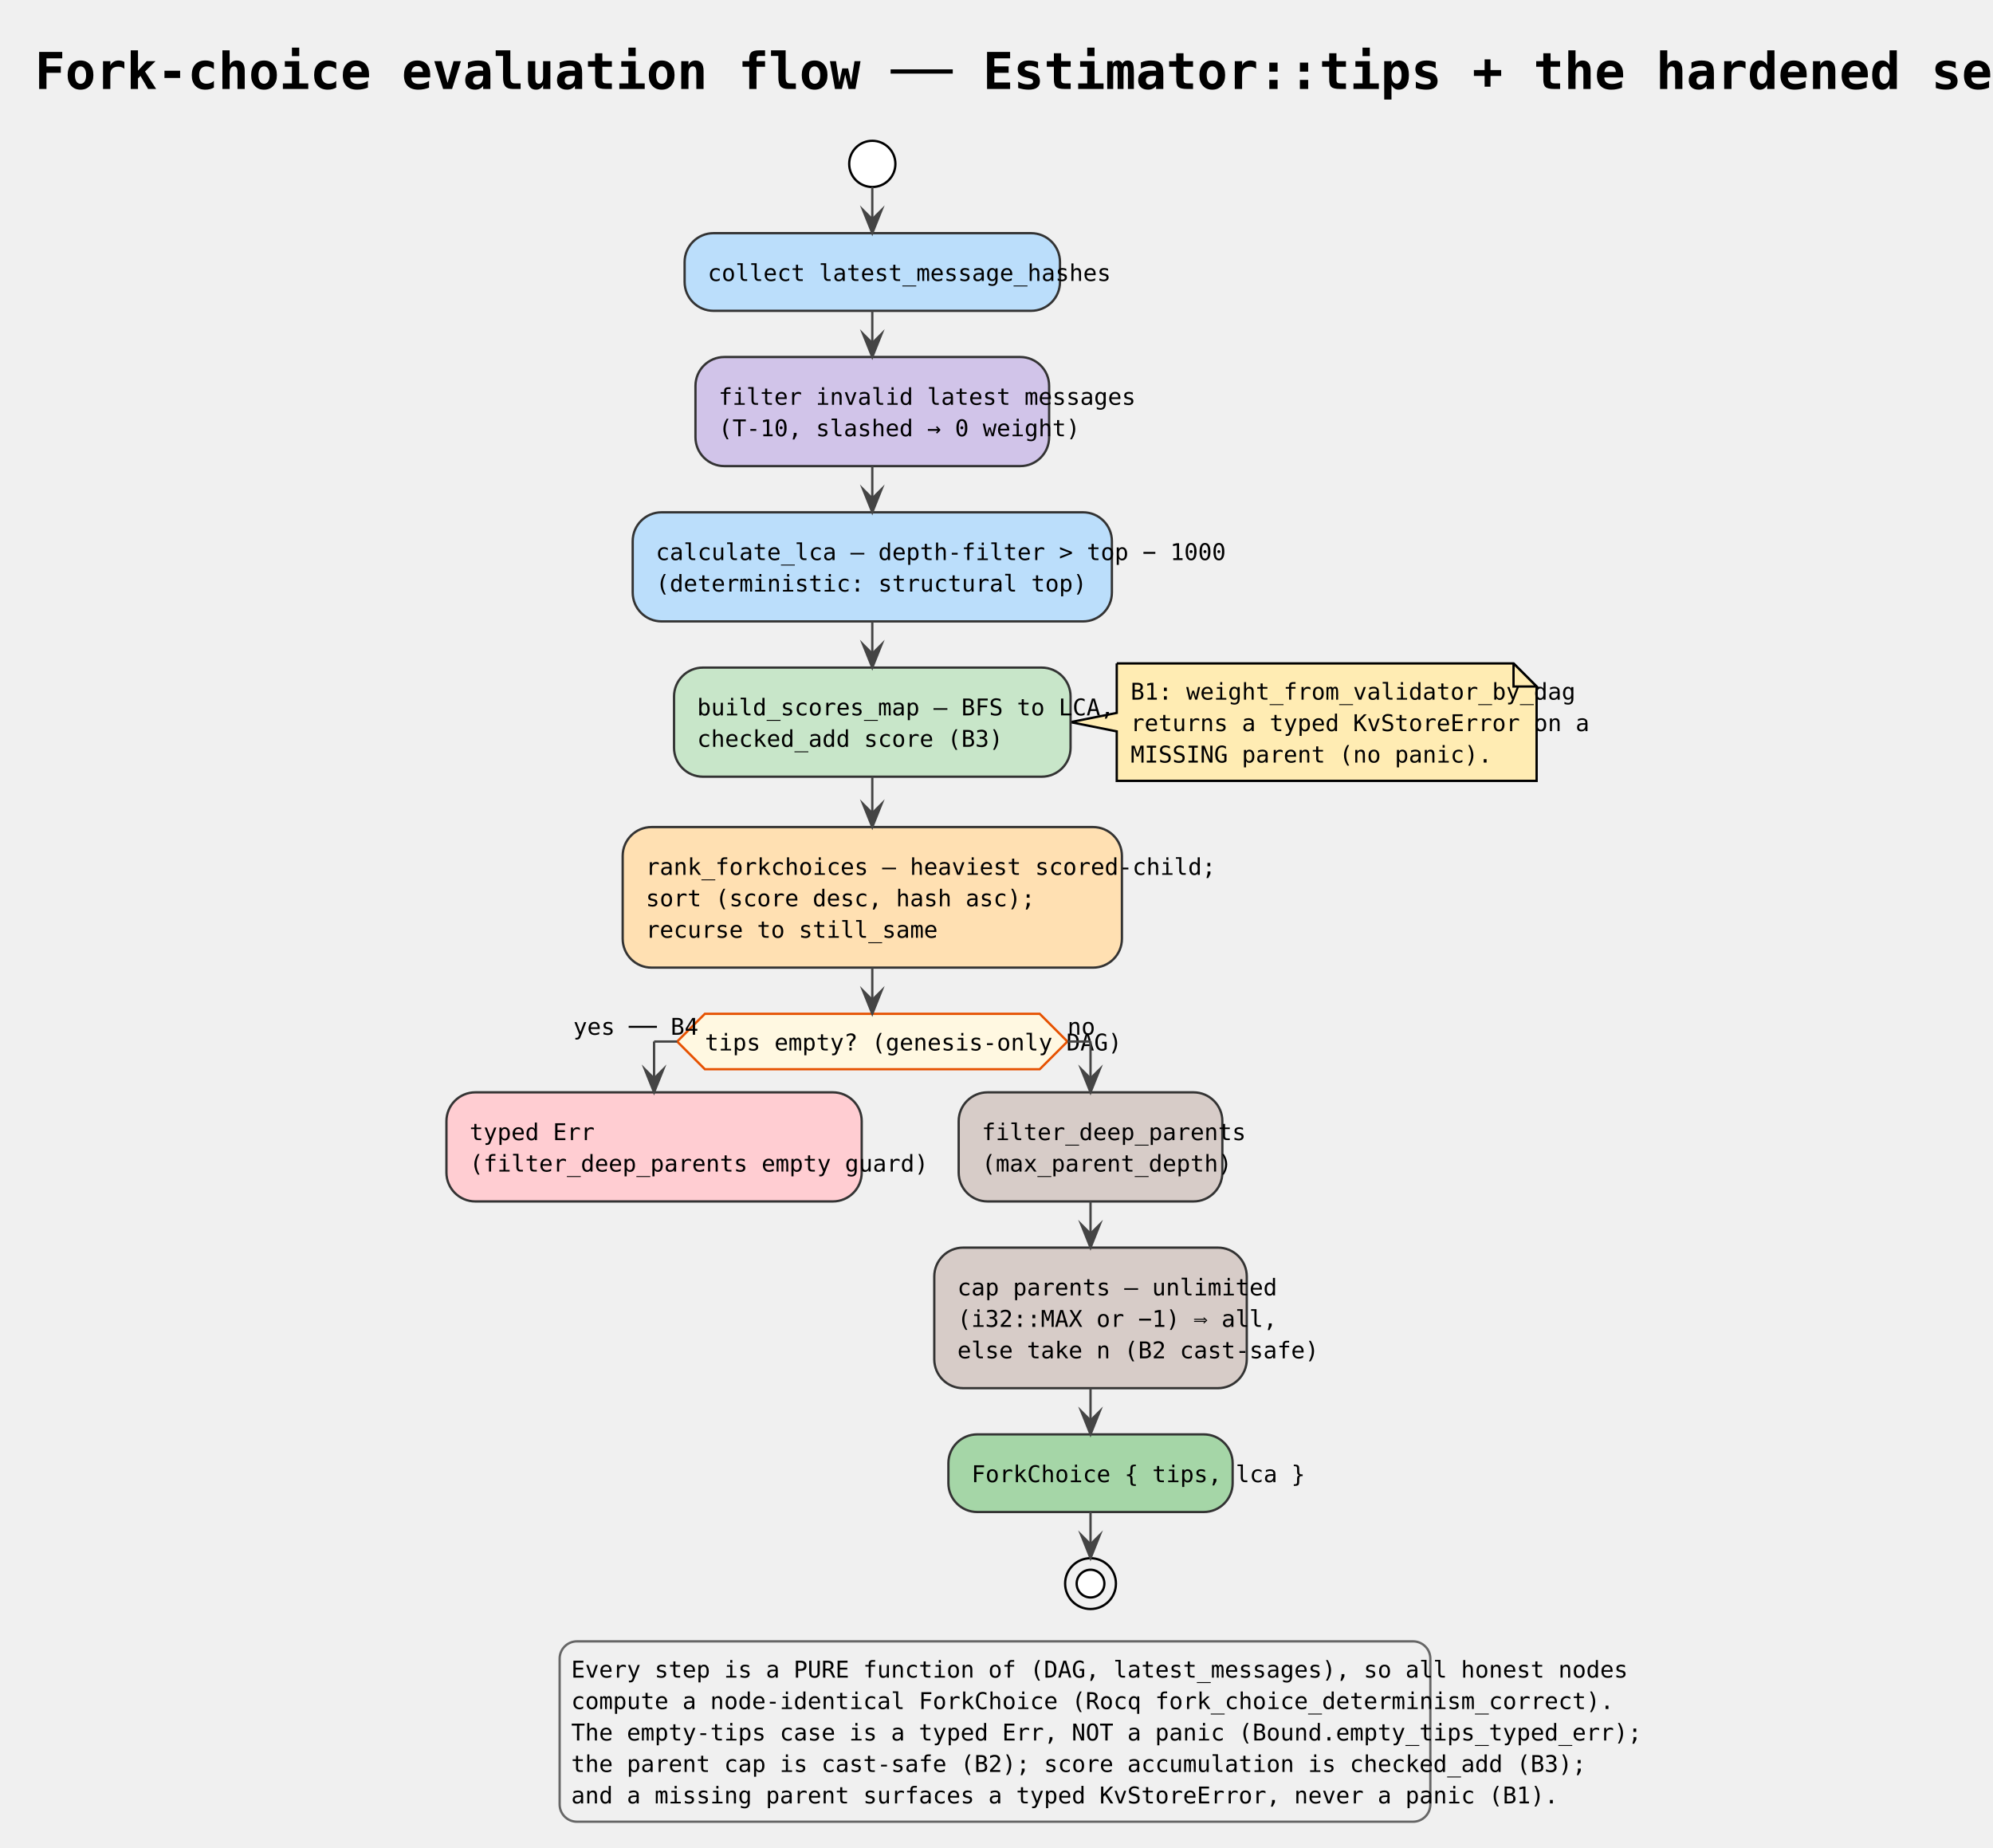
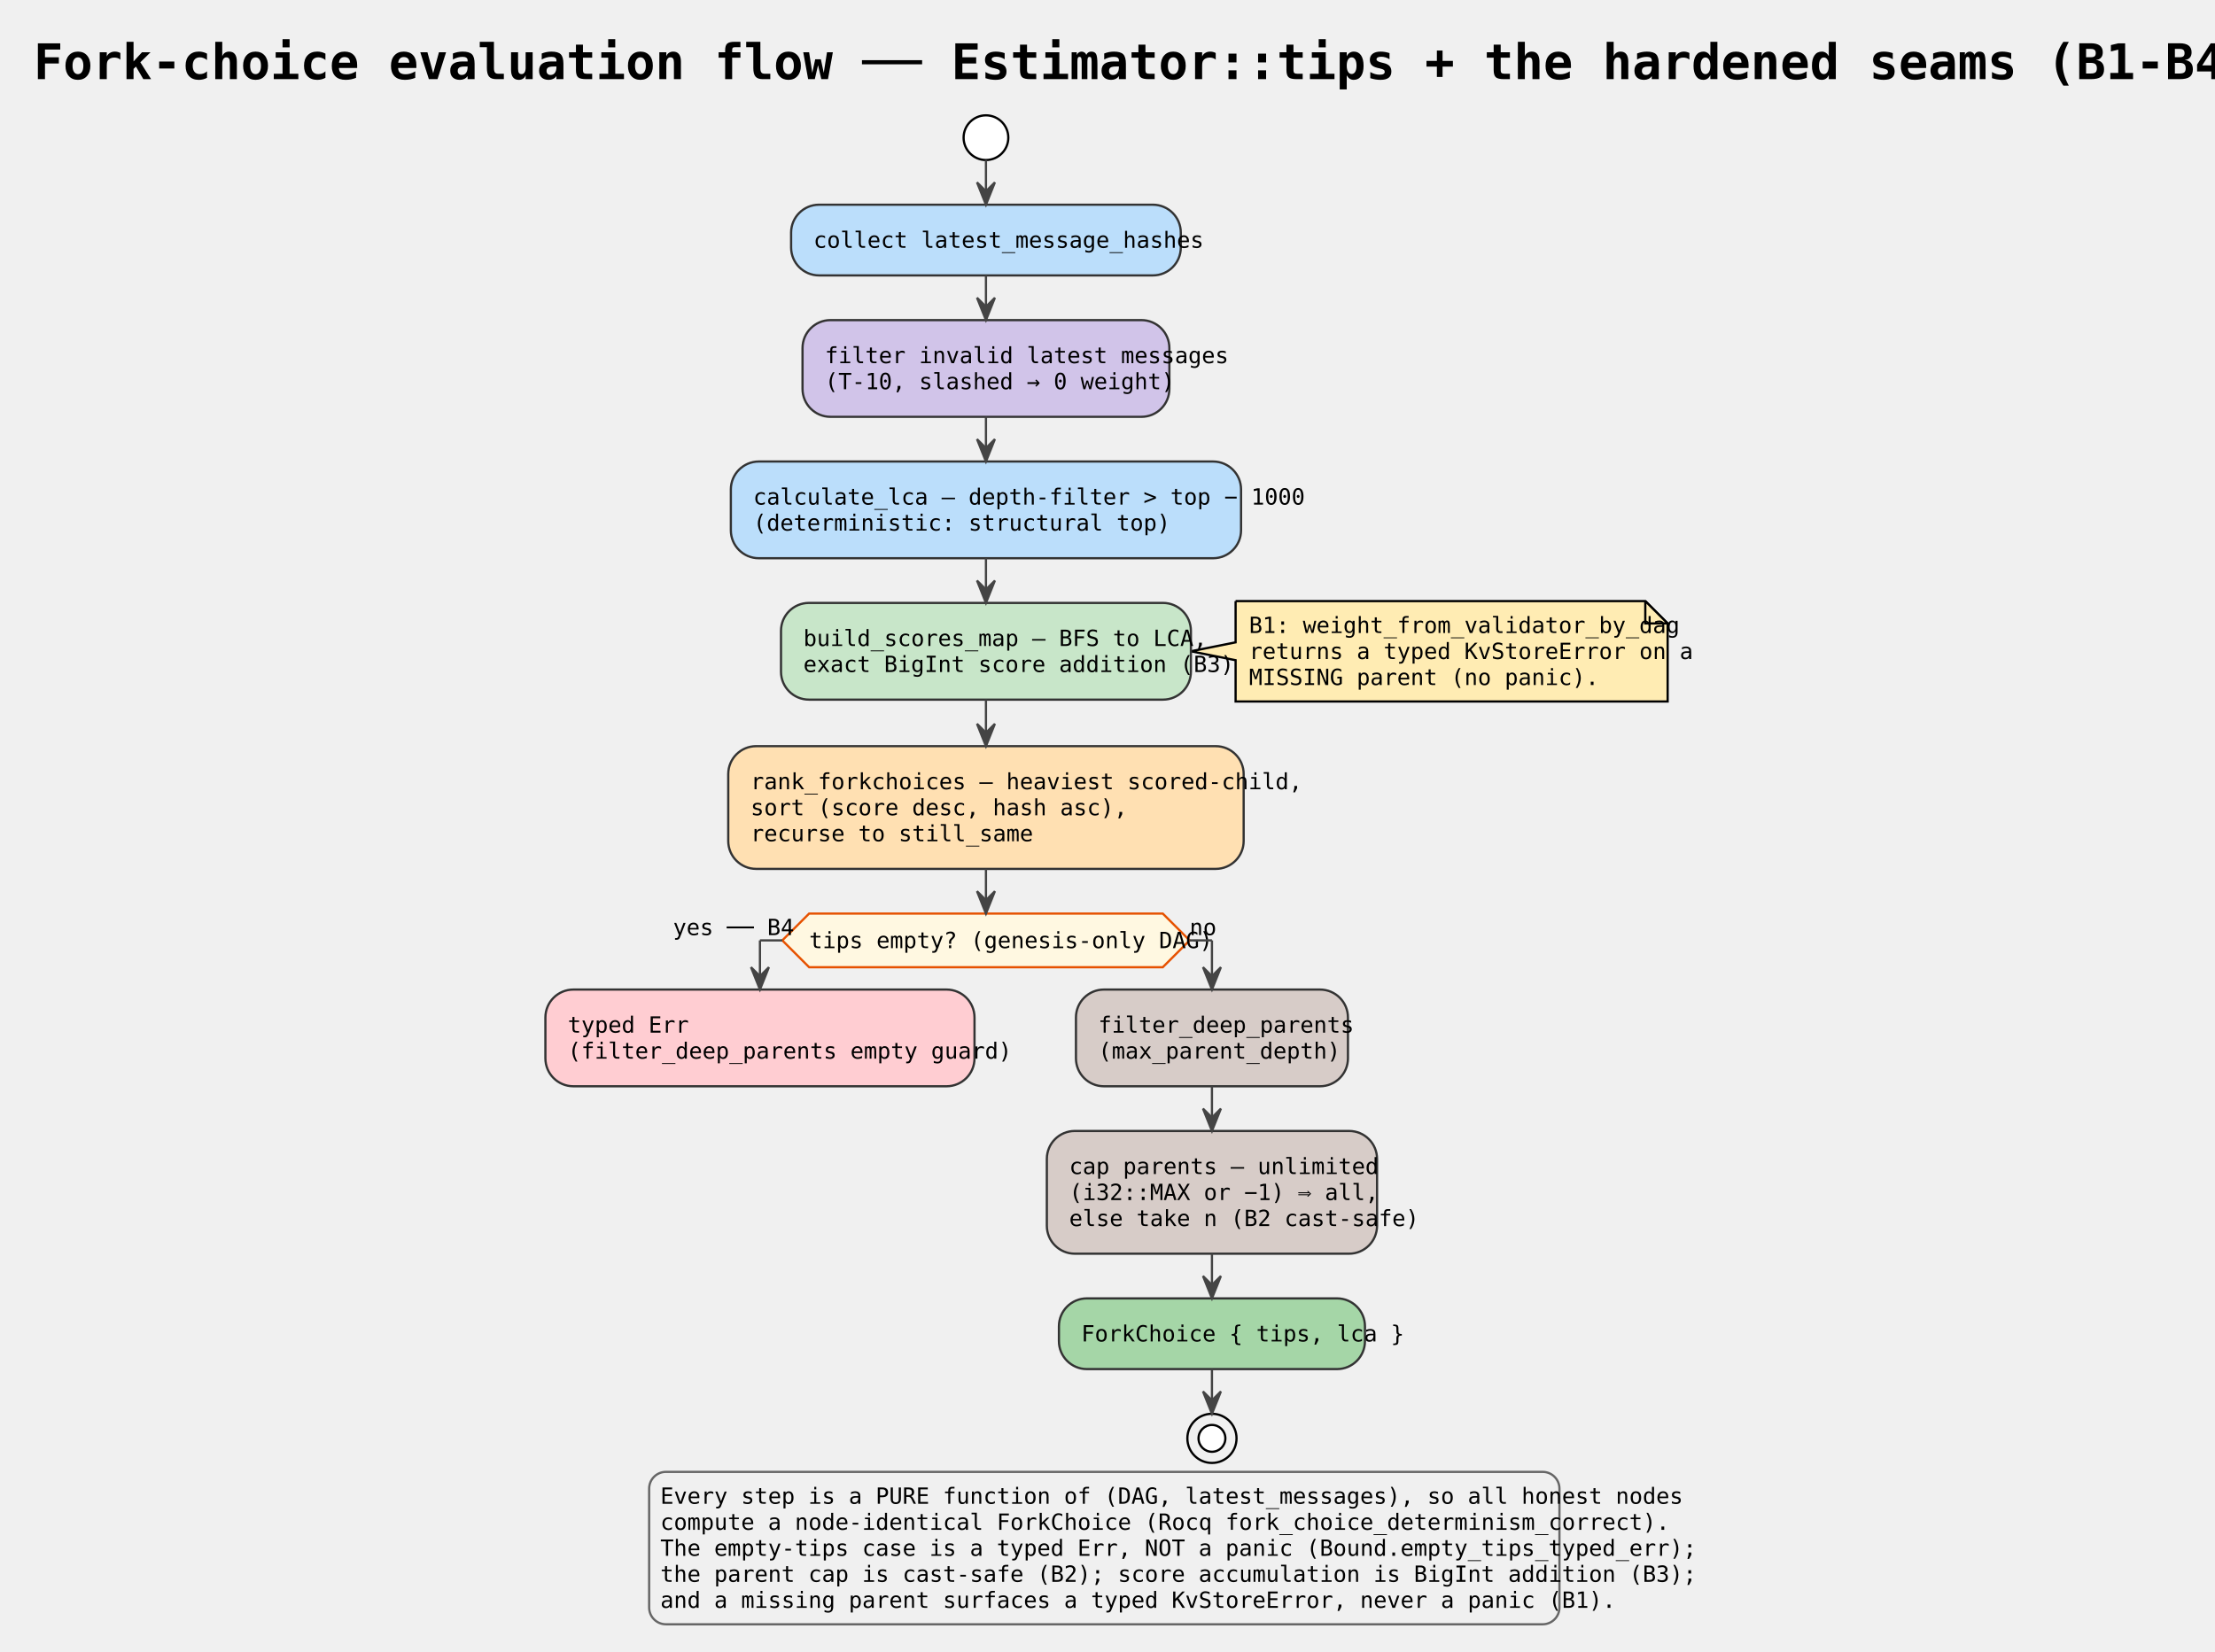
- <svg xmlns="http://www.w3.org/2000/svg" contentStyleType="text/css" data-diagram-type="ACTIVITY" height="800px" preserveAspectRatio="none" style="width:863px;height:800px;background:#FFFFFF;" version="1.1" viewBox="0 0 863 800" width="863px" zoomAndPan="magnify">
+ <svg xmlns="http://www.w3.org/2000/svg" contentStyleType="text/css" data-diagram-type="ACTIVITY" height="739px" preserveAspectRatio="none" style="width:991px;height:739px;background:#FFFFFF;" version="1.1" viewBox="0 0 991 739" width="991px" zoomAndPan="magnify">
  <defs />
  <g>
-     <g class="title" data-source-line="38">
-       <text fill="#000000" font-family="'monospace'" font-size="22" font-weight="700" lengthAdjust="spacing" textLength="831.693" x="15" y="38.518">Fork-choice evaluation flow ── Estimator::tips + the hardened seams (B1-B4)</text>
+     <g class="title" data-source-line="17">
+       <text fill="#000000" font-family="'monospace'" font-size="22" font-weight="bold" lengthAdjust="spacing" textLength="958.128" x="15" y="35.421">Fork-choice evaluation flow ── Estimator::tips + the hardened seams (B1-B4)</text>
    </g>
-     <ellipse cx="377.719" cy="70.964" fill="#FFFFFF" rx="10" ry="10" style="stroke:#000000;stroke-width:1;" />
-     <rect fill="#BBDEFB" height="33.62" rx="12.5" ry="12.5" style="stroke:#333333;stroke-width:1;" width="162.54" x="296.449" y="100.964" />
-     <text fill="#000000" font-family="'monospace'" font-size="10" lengthAdjust="spacing" textLength="142.54" x="306.449" y="121.654">collect latest_message_hashes</text>
-     <rect fill="#D1C4E9" height="47.24" rx="12.5" ry="12.5" style="stroke:#333333;stroke-width:1;" width="153.14" x="301.149" y="154.584" />
-     <text fill="#000000" font-family="'monospace'" font-size="10" lengthAdjust="spacing" textLength="133.14" x="311.149" y="175.274">filter invalid latest messages</text>
-     <text fill="#000000" font-family="'monospace'" font-size="10" lengthAdjust="spacing" textLength="121.159" x="311.149" y="188.894">(T-10, slashed → 0 weight)</text>
-     <rect fill="#BBDEFB" height="47.24" rx="12.5" ry="12.5" style="stroke:#333333;stroke-width:1;" width="207.5" x="273.969" y="221.824" />
-     <text fill="#000000" font-family="'monospace'" font-size="10" lengthAdjust="spacing" textLength="187.5" x="283.969" y="242.514">calculate_lca — depth-filter &gt; top − 1000</text>
-     <text fill="#000000" font-family="'monospace'" font-size="10" lengthAdjust="spacing" textLength="136.95" x="283.969" y="256.134">(deterministic: structural top)</text>
-     <path d="M483.569,287.254 L483.569,308.684 L463.569,312.684 L483.569,316.684 L483.569,338.114 A0,0 0 0 0 483.569,338.114 L665.379,338.114 A0,0 0 0 0 665.379,338.114 L665.379,297.254 L655.379,287.254 L483.569,287.254 A0,0 0 0 0 483.569,287.254" fill="#FFECB3" style="stroke:#000000;stroke-width:1;" />
-     <path d="M655.379,287.254 L655.379,297.254 L665.379,297.254 L655.379,287.254" fill="#FFECB3" style="stroke:#000000;stroke-width:1;" />
-     <text fill="#000000" font-family="'monospace'" font-size="10" lengthAdjust="spacing" textLength="160.81" x="489.569" y="302.944">B1: weight_from_validator_by_dag</text>
-     <text fill="#000000" font-family="'monospace'" font-size="10" lengthAdjust="spacing" textLength="157.95" x="489.569" y="316.564">returns a typed KvStoreError on a</text>
-     <text fill="#000000" font-family="'monospace'" font-size="10" lengthAdjust="spacing" textLength="127.06" x="489.569" y="330.184">MISSING parent (no panic).</text>
-     <rect fill="#C8E6C9" height="47.24" rx="12.5" ry="12.5" style="stroke:#333333;stroke-width:1;" width="171.7" x="291.869" y="289.064" />
-     <text fill="#000000" font-family="'monospace'" font-size="10" lengthAdjust="spacing" textLength="151.7" x="301.869" y="309.754">build_scores_map — BFS to LCA,</text>
-     <text fill="#000000" font-family="'monospace'" font-size="10" lengthAdjust="spacing" textLength="109.73" x="301.869" y="323.374">checked_add score (B3)</text>
-     <rect fill="#FFE0B2" height="60.86" rx="12.5" ry="12.5" style="stroke:#333333;stroke-width:1;" width="216.18" x="269.629" y="358.114" />
-     <text fill="#000000" font-family="'monospace'" font-size="10" lengthAdjust="spacing" textLength="196.18" x="279.629" y="378.804">rank_forkchoices — heaviest scored-child;</text>
-     <text fill="#000000" font-family="'monospace'" font-size="10" lengthAdjust="spacing" textLength="125.09" x="279.629" y="392.424">sort (score desc, hash asc);</text>
-     <text fill="#000000" font-family="'monospace'" font-size="10" lengthAdjust="spacing" textLength="96.14" x="279.629" y="406.044">recurse to still_same</text>
-     <polygon fill="#FFF8E1" points="305.224,438.974,450.214,438.974,462.214,450.974,450.214,462.974,305.224,462.974,293.224,450.974,305.224,438.974" style="stroke:#E65100;stroke-width:1;stroke-linejoin:miter;stroke-miterlimit:10;" />
-     <text fill="#000000" font-family="'monospace'" font-size="10" lengthAdjust="spacing" textLength="144.99" x="305.224" y="454.854">tips empty? (genesis-only DAG)</text>
-     <text fill="#000000" font-family="'monospace'" font-size="10" lengthAdjust="spacing" textLength="44.991" x="248.233" y="448.044">yes ── B4</text>
-     <text fill="#000000" font-family="'monospace'" font-size="10" lengthAdjust="spacing" textLength="12.23" x="462.214" y="448.044">no</text>
-     <rect fill="#FFCDD2" height="47.24" rx="12.5" ry="12.5" style="stroke:#333333;stroke-width:1;" width="179.82" x="193.314" y="472.974" />
-     <text fill="#000000" font-family="'monospace'" font-size="10" lengthAdjust="spacing" textLength="43.07" x="203.314" y="493.664">typed Err</text>
-     <text fill="#000000" font-family="'monospace'" font-size="10" lengthAdjust="spacing" textLength="159.82" x="203.314" y="507.284">(filter_deep_parents empty guard)</text>
-     <rect fill="#D7CCC8" height="47.24" rx="12.5" ry="12.5" style="stroke:#333333;stroke-width:1;" width="114.18" x="415.124" y="472.974" />
-     <text fill="#000000" font-family="'monospace'" font-size="10" lengthAdjust="spacing" textLength="90.55" x="425.124" y="493.664">filter_deep_parents</text>
-     <text fill="#000000" font-family="'monospace'" font-size="10" lengthAdjust="spacing" textLength="94.18" x="425.124" y="507.284">(max_parent_depth)</text>
-     <rect fill="#D7CCC8" height="60.86" rx="12.5" ry="12.5" style="stroke:#333333;stroke-width:1;" width="135.32" x="404.554" y="540.214" />
-     <text fill="#000000" font-family="'monospace'" font-size="10" lengthAdjust="spacing" textLength="115.32" x="414.554" y="560.904">cap parents — unlimited</text>
-     <text fill="#000000" font-family="'monospace'" font-size="10" lengthAdjust="spacing" textLength="106.506" x="414.554" y="574.524">(i32::MAX or −1) ⟹ all,</text>
-     <text fill="#000000" font-family="'monospace'" font-size="10" lengthAdjust="spacing" textLength="115.16" x="414.554" y="588.144">else take n (B2 cast-safe)</text>
-     <rect fill="#A5D6A7" height="33.62" rx="12.5" ry="12.5" style="stroke:#333333;stroke-width:1;" width="123.08" x="410.674" y="621.074" />
-     <text fill="#000000" font-family="'monospace'" font-size="10" lengthAdjust="spacing" textLength="103.08" x="420.674" y="641.764">ForkChoice { tips, lca }</text>
-     <ellipse cx="472.214" cy="685.694" fill="none" rx="11" ry="11" style="stroke:#000000;stroke-width:1;" />
-     <ellipse cx="472.214" cy="685.694" fill="#FFFFFF" rx="6" ry="6" style="stroke:#000000;stroke-width:1;" />
-     <line style="stroke:#444444;stroke-width:1;" x1="377.719" x2="377.719" y1="80.964" y2="100.964" />
-     <polygon fill="#444444" points="373.719,90.964,377.719,100.964,381.719,90.964,377.719,94.964" style="stroke:#444444;stroke-width:1;stroke-linejoin:miter;stroke-miterlimit:10;" />
-     <line style="stroke:#444444;stroke-width:1;" x1="377.719" x2="377.719" y1="134.584" y2="154.584" />
-     <polygon fill="#444444" points="373.719,144.584,377.719,154.584,381.719,144.584,377.719,148.584" style="stroke:#444444;stroke-width:1;stroke-linejoin:miter;stroke-miterlimit:10;" />
-     <line style="stroke:#444444;stroke-width:1;" x1="377.719" x2="377.719" y1="201.824" y2="221.824" />
-     <polygon fill="#444444" points="373.719,211.824,377.719,221.824,381.719,211.824,377.719,215.824" style="stroke:#444444;stroke-width:1;stroke-linejoin:miter;stroke-miterlimit:10;" />
-     <line style="stroke:#444444;stroke-width:1;" x1="377.719" x2="377.719" y1="269.064" y2="289.064" />
-     <polygon fill="#444444" points="373.719,279.064,377.719,289.064,381.719,279.064,377.719,283.064" style="stroke:#444444;stroke-width:1;stroke-linejoin:miter;stroke-miterlimit:10;" />
-     <line style="stroke:#444444;stroke-width:1;" x1="377.719" x2="377.719" y1="336.304" y2="358.114" />
-     <polygon fill="#444444" points="373.719,348.114,377.719,358.114,381.719,348.114,377.719,352.114" style="stroke:#444444;stroke-width:1;stroke-linejoin:miter;stroke-miterlimit:10;" />
-     <line style="stroke:#444444;stroke-width:1;" x1="472.214" x2="472.214" y1="520.214" y2="540.214" />
-     <polygon fill="#444444" points="468.214,530.214,472.214,540.214,476.214,530.214,472.214,534.214" style="stroke:#444444;stroke-width:1;stroke-linejoin:miter;stroke-miterlimit:10;" />
-     <line style="stroke:#444444;stroke-width:1;" x1="472.214" x2="472.214" y1="601.074" y2="621.074" />
-     <polygon fill="#444444" points="468.214,611.074,472.214,621.074,476.214,611.074,472.214,615.074" style="stroke:#444444;stroke-width:1;stroke-linejoin:miter;stroke-miterlimit:10;" />
-     <line style="stroke:#444444;stroke-width:1;" x1="472.214" x2="472.214" y1="654.694" y2="674.694" />
-     <polygon fill="#444444" points="468.214,664.694,472.214,674.694,476.214,664.694,472.214,668.694" style="stroke:#444444;stroke-width:1;stroke-linejoin:miter;stroke-miterlimit:10;" />
-     <line style="stroke:#444444;stroke-width:1;" x1="293.224" x2="283.224" y1="450.974" y2="450.974" />
-     <line style="stroke:#444444;stroke-width:1;" x1="283.224" x2="283.224" y1="450.974" y2="472.974" />
-     <polygon fill="#444444" points="279.224,462.974,283.224,472.974,287.224,462.974,283.224,466.974" style="stroke:#444444;stroke-width:1;stroke-linejoin:miter;stroke-miterlimit:10;" />
-     <line style="stroke:#444444;stroke-width:1;" x1="462.214" x2="472.214" y1="450.974" y2="450.974" />
-     <line style="stroke:#444444;stroke-width:1;" x1="472.214" x2="472.214" y1="450.974" y2="472.974" />
-     <polygon fill="#444444" points="468.214,462.974,472.214,472.974,476.214,462.974,472.214,466.974" style="stroke:#444444;stroke-width:1;stroke-linejoin:miter;stroke-miterlimit:10;" />
-     <line style="stroke:#444444;stroke-width:1;" x1="377.719" x2="377.719" y1="418.974" y2="438.974" />
-     <polygon fill="#444444" points="373.719,428.974,377.719,438.974,381.719,428.974,377.719,432.974" style="stroke:#444444;stroke-width:1;stroke-linejoin:miter;stroke-miterlimit:10;" />
-     <g class="legend" data-source-line="72">
-       <rect fill="none" height="78.1" rx="7.5" ry="7.5" style="stroke:#666666;stroke-width:1;" width="377.03" x="242.332" y="710.694" />
-       <text fill="#000000" font-family="'monospace'" font-size="10" lengthAdjust="spacing" textLength="355.769" x="247.332" y="726.384">Every step is a PURE function of (DAG, latest_messages), so all honest nodes</text>
-       <text fill="#000000" font-family="'monospace'" font-size="10" lengthAdjust="spacing" textLength="367.03" x="247.332" y="740.004">compute a node-identical ForkChoice (Rocq fork_choice_determinism_correct).</text>
-       <text fill="#000000" font-family="'monospace'" font-size="10" lengthAdjust="spacing" textLength="365.72" x="247.332" y="753.624">The empty-tips case is a typed Err, NOT a panic (Bound.empty_tips_typed_err);</text>
-       <text fill="#000000" font-family="'monospace'" font-size="10" lengthAdjust="spacing" textLength="337.2" x="247.332" y="767.244">the parent cap is cast-safe (B2); score accumulation is checked_add (B3);</text>
-       <text fill="#000000" font-family="'monospace'" font-size="10" lengthAdjust="spacing" textLength="332.9" x="247.332" y="780.864">and a missing parent surfaces a typed KvStoreError, never a panic (B1).</text>
+     <ellipse cx="441.119" cy="61.609" fill="#FFFFFF" rx="10" ry="10" style="stroke:#000000;stroke-width:1;" />
+     <rect fill="#BBDEFB" height="31.641" rx="12.5" ry="12.5" style="stroke:#333333;stroke-width:1;" width="174.351" x="353.944" y="91.609" />
+     <text fill="#000000" font-family="'monospace'" font-size="10" lengthAdjust="spacing" textLength="154.351" x="363.944" y="110.892">collect latest_message_hashes</text>
+     <rect fill="#D1C4E9" height="43.281" rx="12.5" ry="12.5" style="stroke:#333333;stroke-width:1;" width="164.126" x="359.056" y="143.25" />
+     <text fill="#000000" font-family="'monospace'" font-size="10" lengthAdjust="spacing" textLength="144.126" x="369.056" y="162.532">filter invalid latest messages</text>
+     <text fill="#000000" font-family="'monospace'" font-size="10" lengthAdjust="spacing" textLength="132.759" x="369.056" y="174.173">(T-10, slashed → 0 weight)</text>
+     <rect fill="#BBDEFB" height="43.281" rx="12.5" ry="12.5" style="stroke:#333333;stroke-width:1;" width="228.267" x="326.986" y="206.531" />
+     <text fill="#000000" font-family="'monospace'" font-size="10" lengthAdjust="spacing" textLength="208.267" x="336.986" y="225.814">calculate_lca — depth-filter &gt; top − 1000</text>
+     <text fill="#000000" font-family="'monospace'" font-size="10" lengthAdjust="spacing" textLength="147.998" x="336.986" y="237.454">(deterministic: structural top)</text>
+     <path d="M552.816,268.992 L552.816,287.453 L532.816,291.453 L552.816,295.453 L552.816,313.914 A0,0 0 0 0 552.816,313.914 L746.111,313.914 A0,0 0 0 0 746.111,313.914 L746.111,278.992 L736.111,268.992 L552.816,268.992 A0,0 0 0 0 552.816,268.992" fill="#FFECB3" style="stroke:#000000;stroke-width:1;" />
+     <path d="M736.111,268.992 L736.111,278.992 L746.111,278.992 L736.111,268.992" fill="#FFECB3" style="stroke:#000000;stroke-width:1;" />
+     <text fill="#000000" font-family="'monospace'" font-size="10" lengthAdjust="spacing" textLength="172.295" x="558.816" y="283.274">B1: weight_from_validator_by_dag</text>
+     <text fill="#000000" font-family="'monospace'" font-size="10" lengthAdjust="spacing" textLength="169.37" x="558.816" y="294.915">returns a typed KvStoreError on a</text>
+     <text fill="#000000" font-family="'monospace'" font-size="10" lengthAdjust="spacing" textLength="135.513" x="558.816" y="306.556">MISSING parent (no panic).</text>
+     <rect fill="#C8E6C9" height="43.281" rx="12.5" ry="12.5" style="stroke:#333333;stroke-width:1;" width="183.394" x="349.423" y="269.812" />
+     <text fill="#000000" font-family="'monospace'" font-size="10" lengthAdjust="spacing" textLength="163.394" x="359.423" y="289.095">build_scores_map — BFS to LCA,</text>
+     <text fill="#000000" font-family="'monospace'" font-size="10" lengthAdjust="spacing" textLength="158.398" x="359.423" y="300.735">exact BigInt score addition (B3)</text>
+     <rect fill="#FFE0B2" height="54.922" rx="12.5" ry="12.5" style="stroke:#333333;stroke-width:1;" width="230.601" x="325.819" y="333.914" />
+     <text fill="#000000" font-family="'monospace'" font-size="10" lengthAdjust="spacing" textLength="210.601" x="335.819" y="353.196">rank_forkchoices — heaviest scored-child,</text>
+     <text fill="#000000" font-family="'monospace'" font-size="10" lengthAdjust="spacing" textLength="137.383" x="335.819" y="364.837">sort (score desc, hash asc),</text>
+     <text fill="#000000" font-family="'monospace'" font-size="10" lengthAdjust="spacing" textLength="103.667" x="335.819" y="376.478">recurse to still_same</text>
+     <polygon fill="#FFF8E1" points="362.008,408.836,520.231,408.836,532.231,420.836,520.231,432.836,362.008,432.836,350.008,420.836,362.008,408.836" style="stroke:#E65100;stroke-width:1;" />
+     <text fill="#000000" font-family="'monospace'" font-size="10" lengthAdjust="spacing" textLength="158.223" x="362.008" y="424.298">tips empty? (genesis-only DAG)</text>
+     <text fill="#000000" font-family="'monospace'" font-size="10" lengthAdjust="spacing" textLength="48.901" x="301.107" y="418.478">yes ── B4</text>
+     <text fill="#000000" font-family="'monospace'" font-size="10" lengthAdjust="spacing" textLength="12.456" x="532.231" y="418.478">no</text>
+     <rect fill="#FFCDD2" height="43.281" rx="12.5" ry="12.5" style="stroke:#333333;stroke-width:1;" width="191.982" x="244.017" y="442.836" />
+     <text fill="#000000" font-family="'monospace'" font-size="10" lengthAdjust="spacing" textLength="46.406" x="254.017" y="462.118">typed Err</text>
+     <text fill="#000000" font-family="'monospace'" font-size="10" lengthAdjust="spacing" textLength="171.982" x="254.017" y="473.759">(filter_deep_parents empty guard)</text>
+     <rect fill="#D7CCC8" height="43.281" rx="12.5" ry="12.5" style="stroke:#333333;stroke-width:1;" width="121.694" x="481.384" y="442.836" />
+     <text fill="#000000" font-family="'monospace'" font-size="10" lengthAdjust="spacing" textLength="96.47" x="491.384" y="462.118">filter_deep_parents</text>
+     <text fill="#000000" font-family="'monospace'" font-size="10" lengthAdjust="spacing" textLength="101.694" x="491.384" y="473.759">(max_parent_depth)</text>
+     <rect fill="#D7CCC8" height="54.922" rx="12.5" ry="12.5" style="stroke:#333333;stroke-width:1;" width="147.739" x="468.361" y="506.117" />
+     <text fill="#000000" font-family="'monospace'" font-size="10" lengthAdjust="spacing" textLength="122.891" x="478.361" y="525.399">cap parents — unlimited</text>
+     <text fill="#000000" font-family="'monospace'" font-size="10" lengthAdjust="spacing" textLength="119.248" x="478.361" y="537.04">(i32::MAX or −1) ⟹ all,</text>
+     <text fill="#000000" font-family="'monospace'" font-size="10" lengthAdjust="spacing" textLength="127.739" x="478.361" y="548.681">else take n (B2 cast-safe)</text>
+     <rect fill="#A5D6A7" height="31.641" rx="12.5" ry="12.5" style="stroke:#333333;stroke-width:1;" width="136.919" x="473.771" y="581.039" />
+     <text fill="#000000" font-family="'monospace'" font-size="10" lengthAdjust="spacing" textLength="116.919" x="483.771" y="600.321">ForkChoice { tips, lca }</text>
+     <ellipse cx="542.231" cy="643.68" fill="none" rx="11" ry="11" style="stroke:#000000;stroke-width:1;" />
+     <ellipse cx="542.231" cy="643.68" fill="#FFFFFF" rx="6" ry="6" style="stroke:#000000;stroke-width:1;" />
+     <line style="stroke:#444444;stroke-width:1;" x1="441.119" x2="441.119" y1="71.609" y2="91.609" />
+     <polygon fill="#444444" points="437.119,81.609,441.119,91.609,445.119,81.609,441.119,85.609" style="stroke:#444444;stroke-width:1;" />
+     <line style="stroke:#444444;stroke-width:1;" x1="441.119" x2="441.119" y1="123.25" y2="143.25" />
+     <polygon fill="#444444" points="437.119,133.25,441.119,143.25,445.119,133.25,441.119,137.25" style="stroke:#444444;stroke-width:1;" />
+     <line style="stroke:#444444;stroke-width:1;" x1="441.119" x2="441.119" y1="186.531" y2="206.531" />
+     <polygon fill="#444444" points="437.119,196.531,441.119,206.531,445.119,196.531,441.119,200.531" style="stroke:#444444;stroke-width:1;" />
+     <line style="stroke:#444444;stroke-width:1;" x1="441.119" x2="441.119" y1="249.812" y2="269.812" />
+     <polygon fill="#444444" points="437.119,259.812,441.119,269.812,445.119,259.812,441.119,263.812" style="stroke:#444444;stroke-width:1;" />
+     <line style="stroke:#444444;stroke-width:1;" x1="441.119" x2="441.119" y1="313.094" y2="333.914" />
+     <polygon fill="#444444" points="437.119,323.914,441.119,333.914,445.119,323.914,441.119,327.914" style="stroke:#444444;stroke-width:1;" />
+     <line style="stroke:#444444;stroke-width:1;" x1="542.231" x2="542.231" y1="486.117" y2="506.117" />
+     <polygon fill="#444444" points="538.231,496.117,542.231,506.117,546.231,496.117,542.231,500.117" style="stroke:#444444;stroke-width:1;" />
+     <line style="stroke:#444444;stroke-width:1;" x1="542.231" x2="542.231" y1="561.039" y2="581.039" />
+     <polygon fill="#444444" points="538.231,571.039,542.231,581.039,546.231,571.039,542.231,575.039" style="stroke:#444444;stroke-width:1;" />
+     <line style="stroke:#444444;stroke-width:1;" x1="542.231" x2="542.231" y1="612.68" y2="632.68" />
+     <polygon fill="#444444" points="538.231,622.68,542.231,632.68,546.231,622.68,542.231,626.68" style="stroke:#444444;stroke-width:1;" />
+     <line style="stroke:#444444;stroke-width:1;" x1="350.008" x2="340.008" y1="420.836" y2="420.836" />
+     <line style="stroke:#444444;stroke-width:1;" x1="340.008" x2="340.008" y1="420.836" y2="442.836" />
+     <polygon fill="#444444" points="336.008,432.836,340.008,442.836,344.008,432.836,340.008,436.836" style="stroke:#444444;stroke-width:1;" />
+     <line style="stroke:#444444;stroke-width:1;" x1="532.231" x2="542.231" y1="420.836" y2="420.836" />
+     <line style="stroke:#444444;stroke-width:1;" x1="542.231" x2="542.231" y1="420.836" y2="442.836" />
+     <polygon fill="#444444" points="538.231,432.836,542.231,442.836,546.231,432.836,542.231,436.836" style="stroke:#444444;stroke-width:1;" />
+     <line style="stroke:#444444;stroke-width:1;" x1="441.119" x2="441.119" y1="388.836" y2="408.836" />
+     <polygon fill="#444444" points="437.119,398.836,441.119,408.836,445.119,398.836,441.119,402.836" style="stroke:#444444;stroke-width:1;" />
+     <g class="legend" data-source-line="50">
+       <rect fill="none" height="68.203" rx="7.5" ry="7.5" style="stroke:#666666;stroke-width:1;" width="407.271" x="290.429" y="658.68" />
+       <text fill="#000000" font-family="'monospace'" font-size="10" lengthAdjust="spacing" textLength="386.382" x="295.429" y="672.962">Every step is a PURE function of (DAG, latest_messages), so all honest nodes</text>
+       <text fill="#000000" font-family="'monospace'" font-size="10" lengthAdjust="spacing" textLength="394.56" x="295.429" y="684.602">compute a node-identical ForkChoice (Rocq fork_choice_determinism_correct).</text>
+       <text fill="#000000" font-family="'monospace'" font-size="10" lengthAdjust="spacing" textLength="397.271" x="295.429" y="696.243">The empty-tips case is a typed Err, NOT a panic (Bound.empty_tips_typed_err);</text>
+       <text fill="#000000" font-family="'monospace'" font-size="10" lengthAdjust="spacing" textLength="377.134" x="295.429" y="707.884">the parent cap is cast-safe (B2); score accumulation is BigInt addition (B3);</text>
+       <text fill="#000000" font-family="'monospace'" font-size="10" lengthAdjust="spacing" textLength="361.46" x="295.429" y="719.524">and a missing parent surfaces a typed KvStoreError, never a panic (B1).</text>
    </g>
  </g>
</svg>
